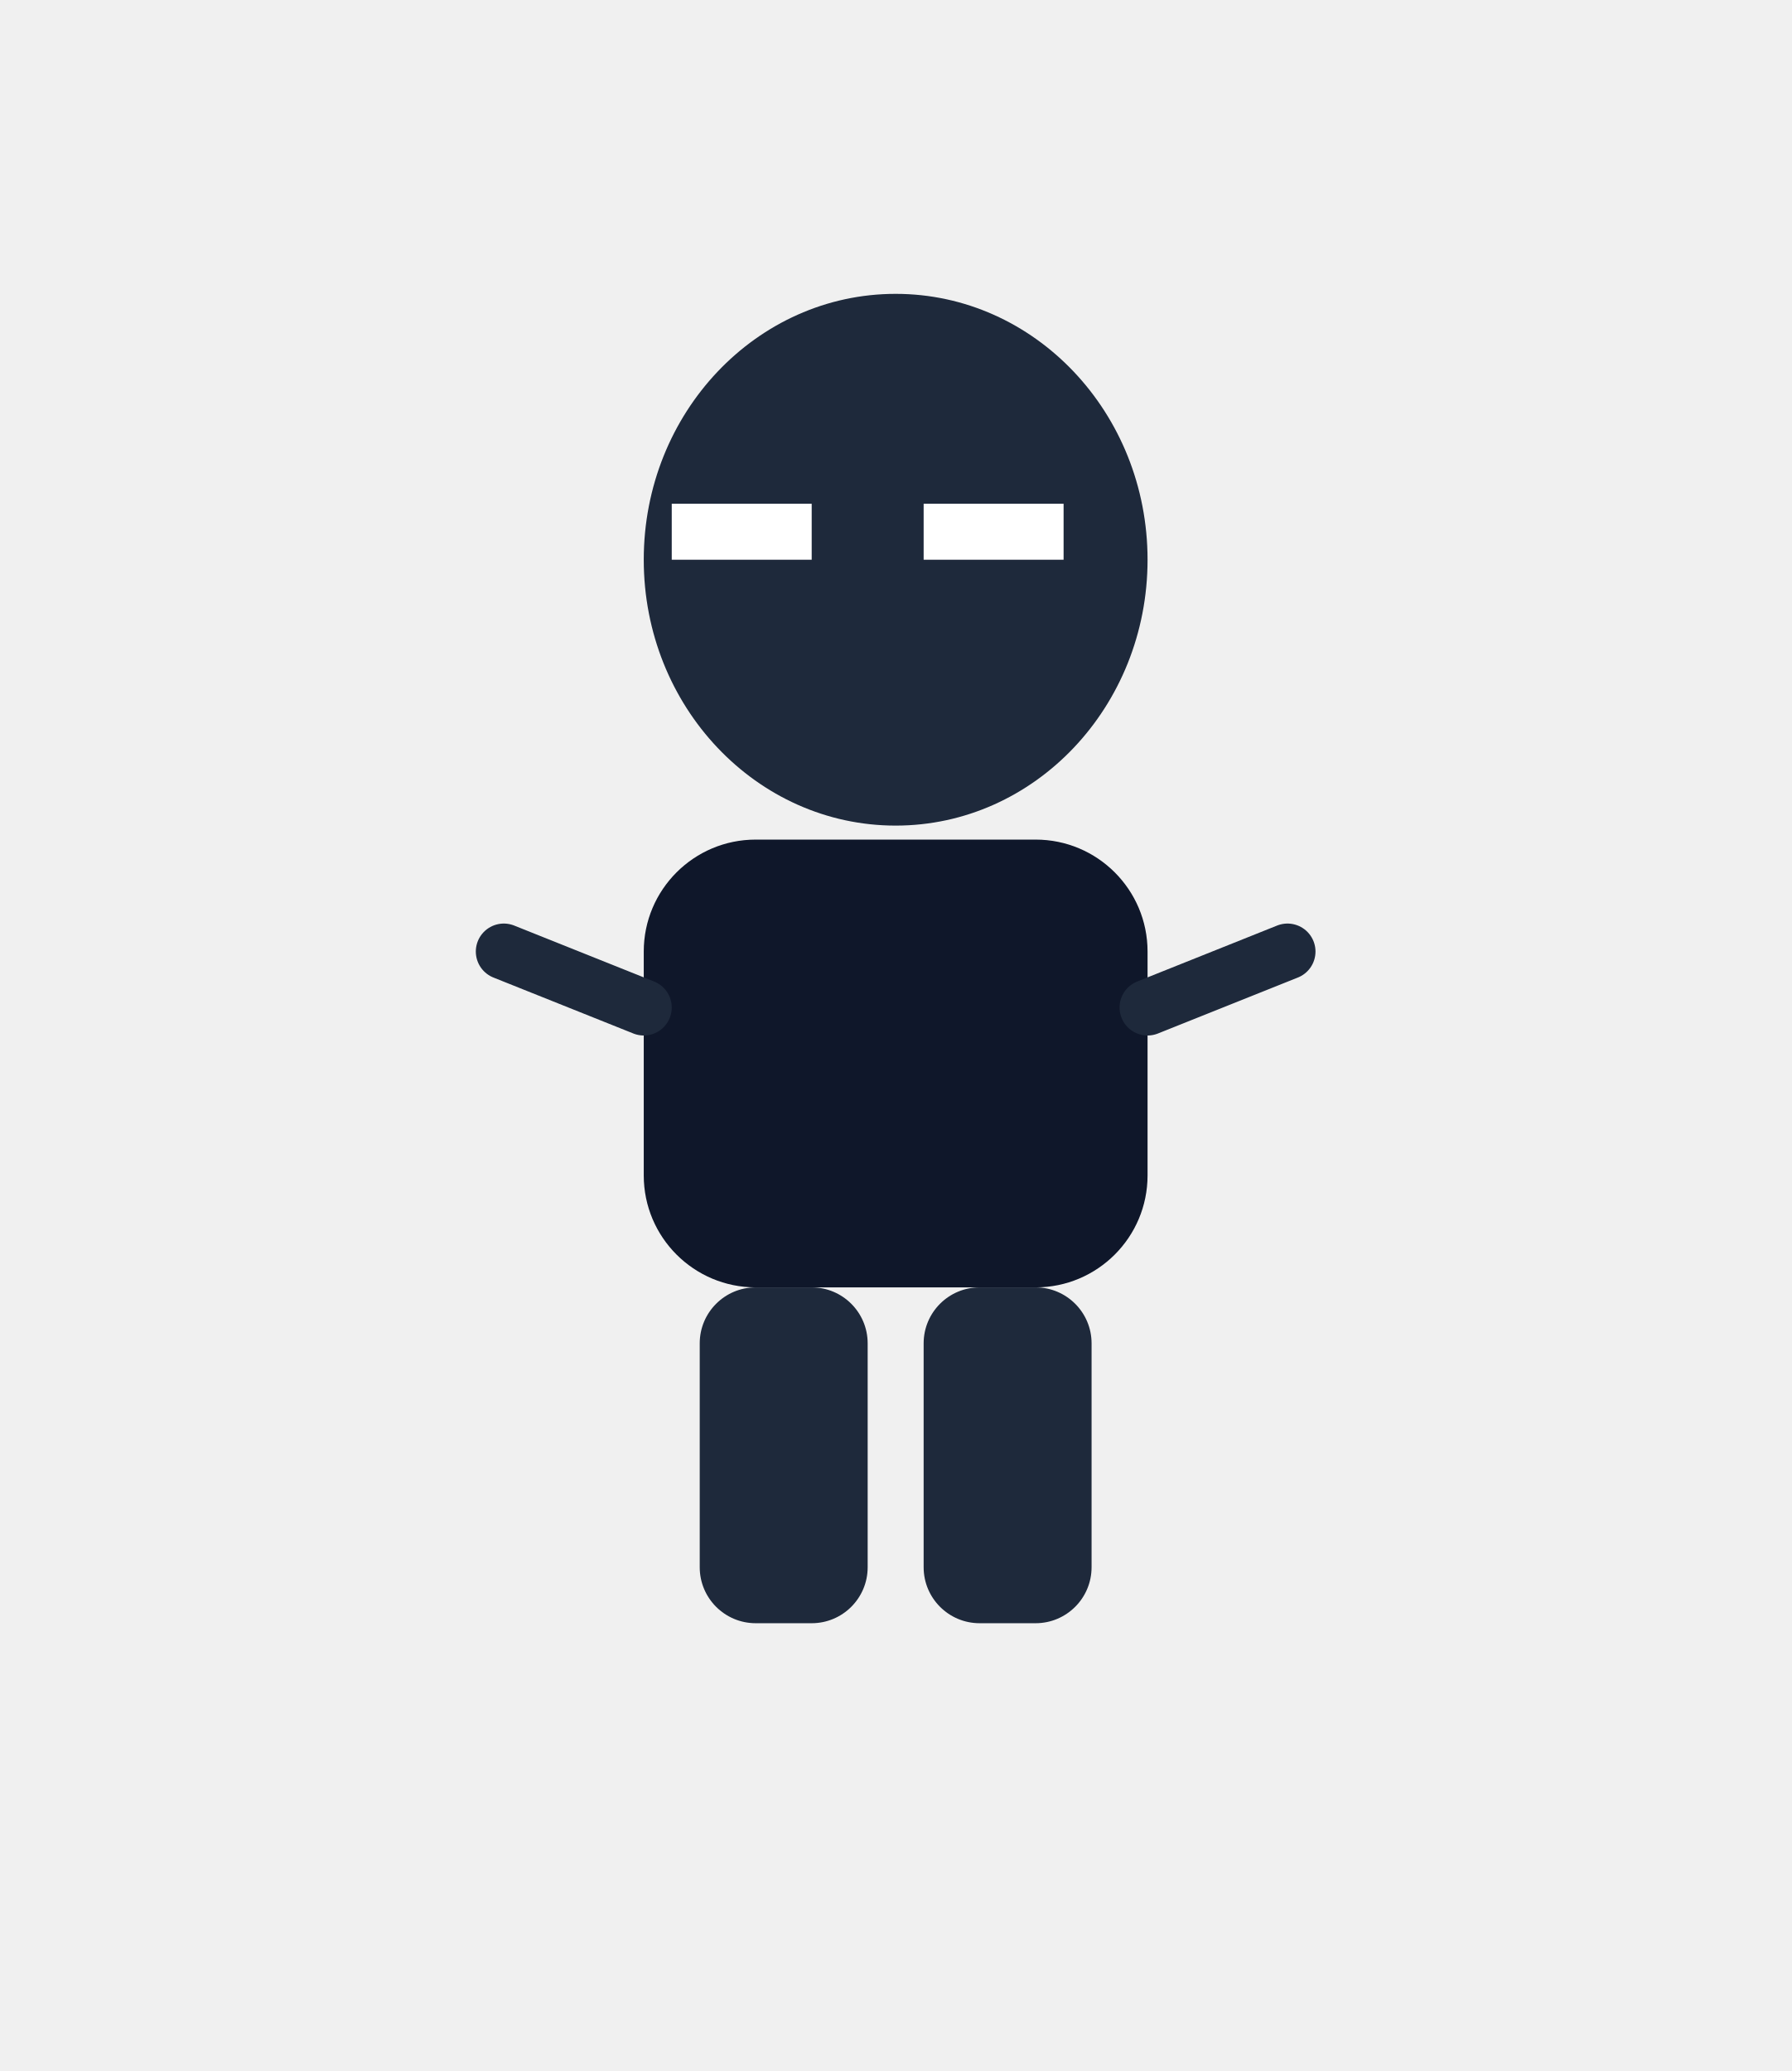
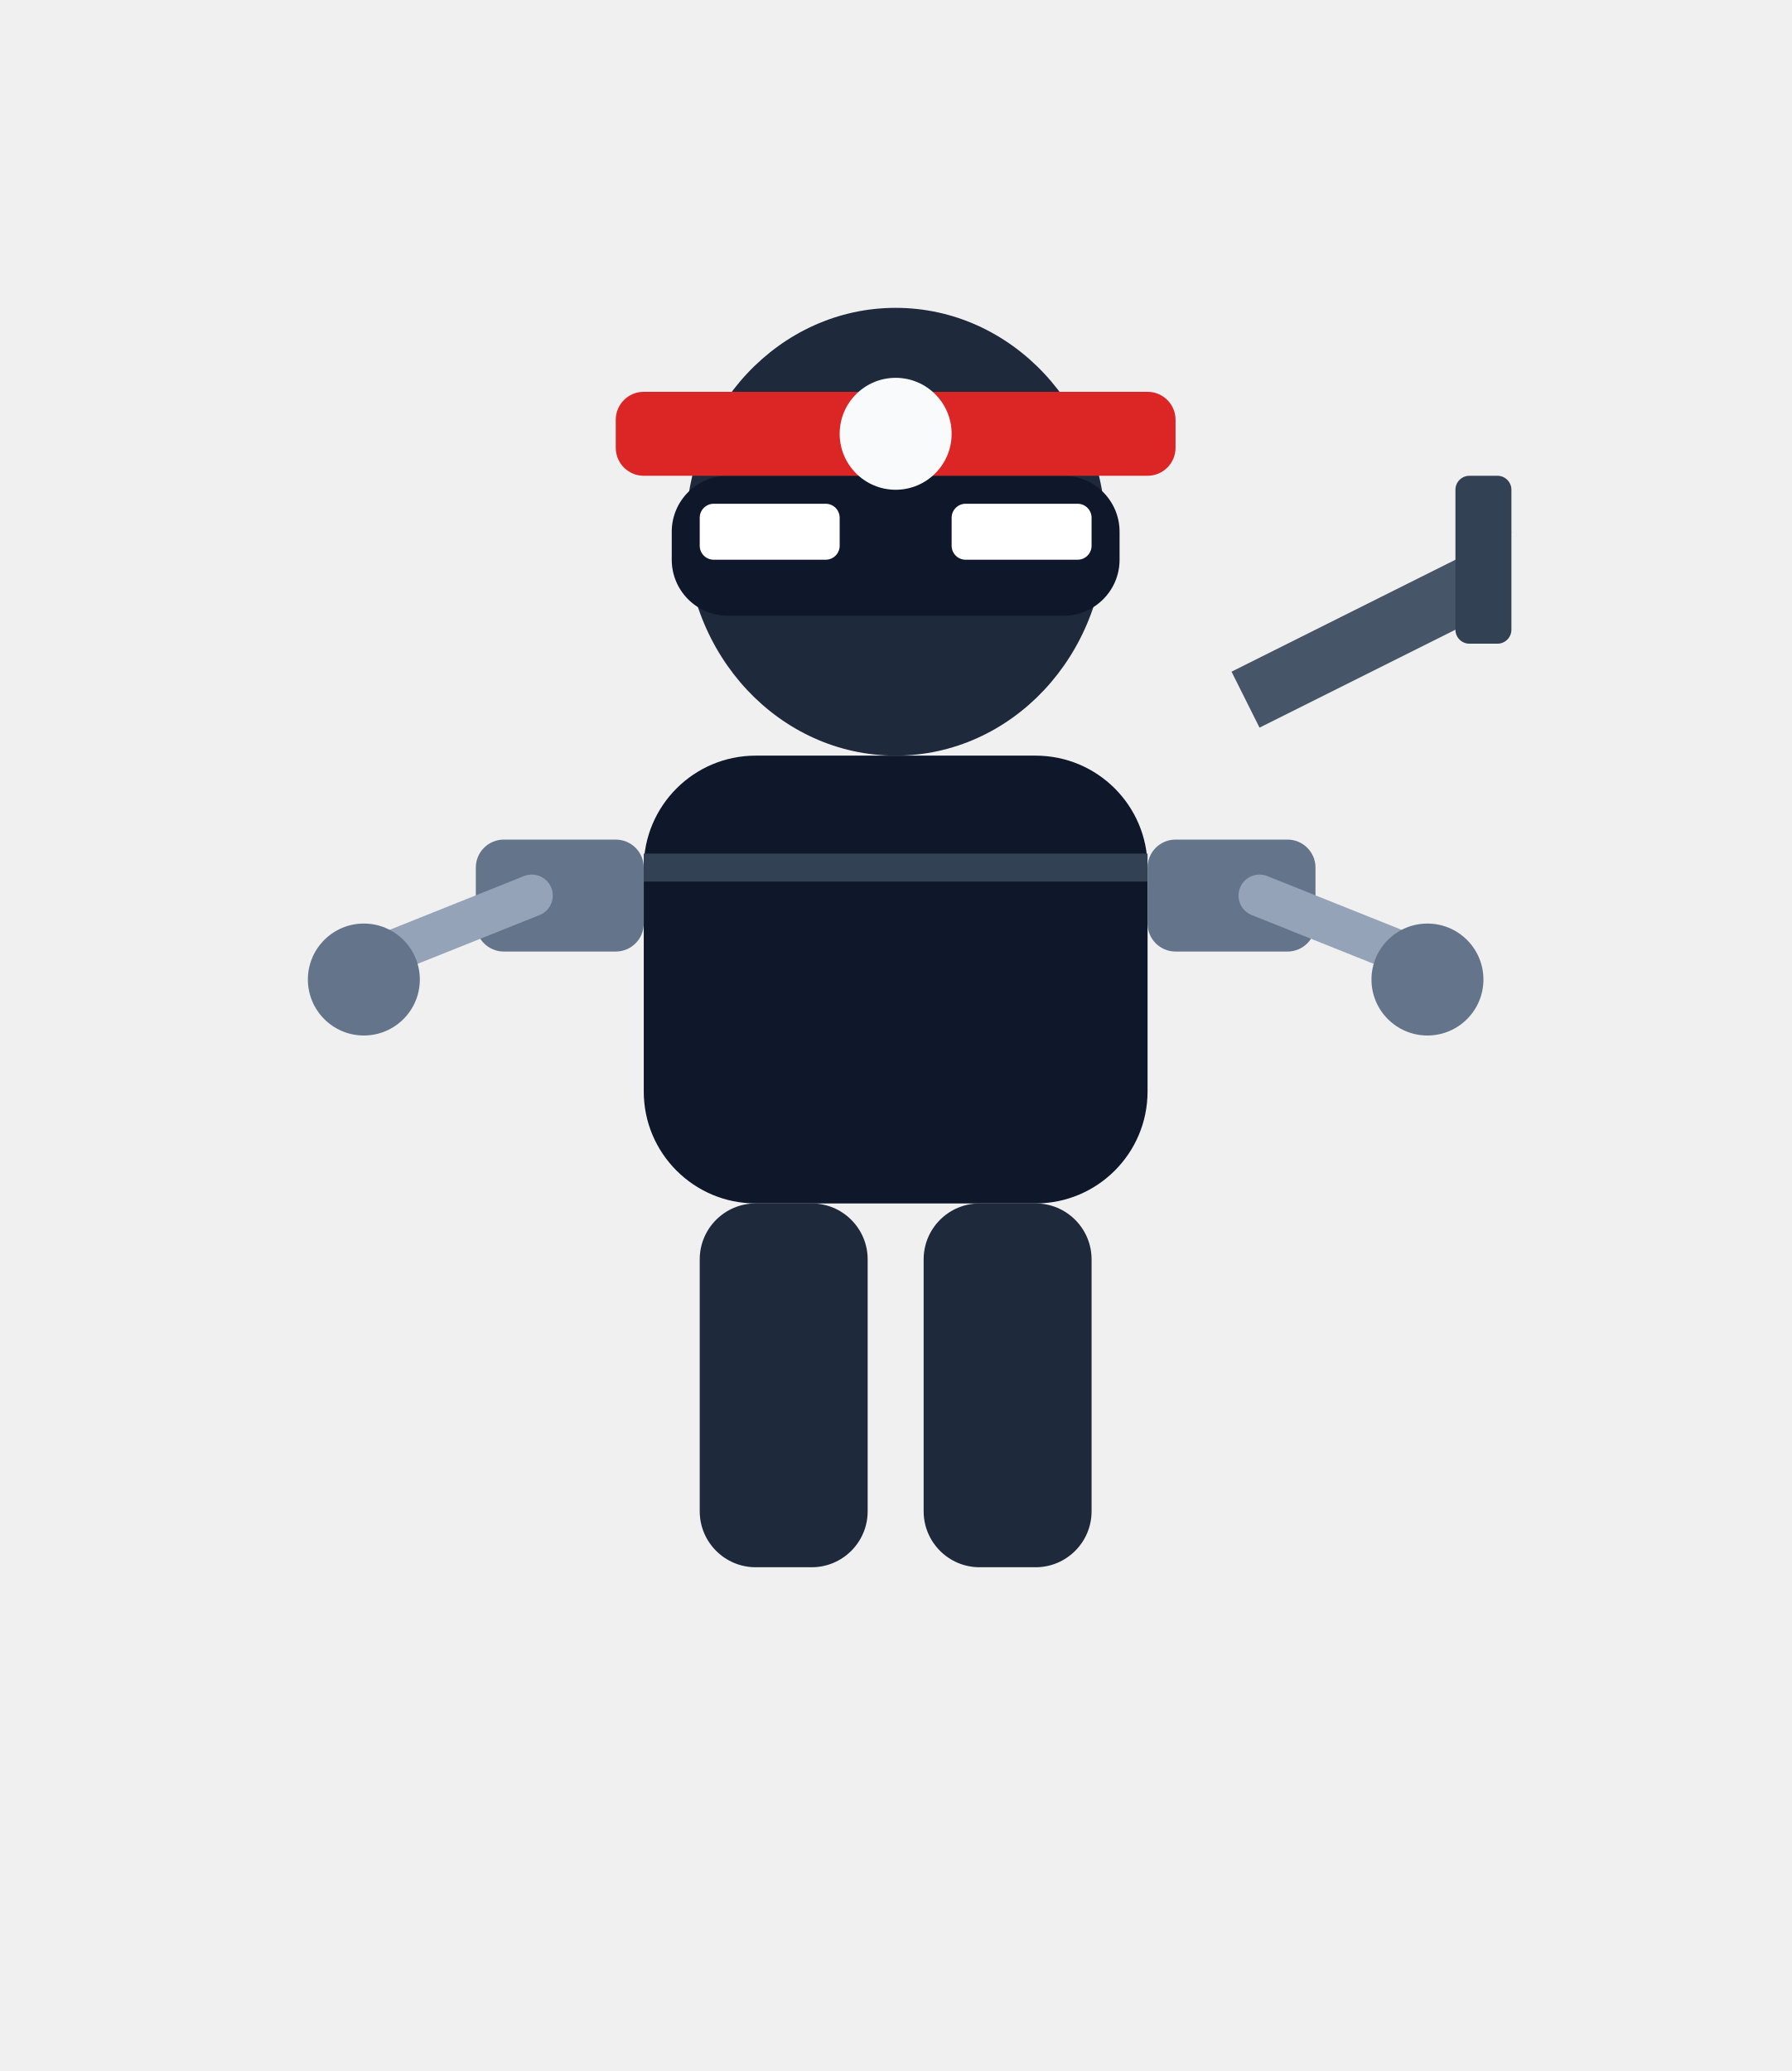
<svg xmlns="http://www.w3.org/2000/svg" viewBox="0 0 128 148" role="img" aria-hidden="true">
-   <ellipse cx="64" cy="40" rx="18" ry="19" fill="#1e293b" />
-   <rect x="48" y="36" width="10" height="4" fill="#ffffff" />
-   <rect x="66" y="36" width="10" height="4" fill="#ffffff" />
-   <rect x="46" y="60" width="36" height="32" rx="8" fill="#0f172a" />
-   <path d="M36 68 L46 72 M92 68 L82 72" stroke="#1e293b" stroke-width="4" stroke-linecap="round" />
-   <rect x="50" y="92" width="12" height="24" rx="4" fill="#1e293b" />
-   <rect x="66" y="92" width="12" height="24" rx="4" fill="#1e293b" />
+   <ellipse cx="64" cy="38" rx="15" ry="16" fill="#1e293b" />
+   <rect x="48" y="34" width="32" height="10" rx="4" fill="#0f172a" />
+   <rect x="50" y="36" width="10" height="4" rx="1" fill="#ffffff" />
+   <rect x="68" y="36" width="10" height="4" rx="1" fill="#ffffff" />
+   <rect x="44" y="28" width="40" height="6" rx="2" fill="#dc2626" />
+   <circle cx="64" cy="31" r="4" fill="#f8fafc" />
+   <rect x="46" y="54" width="36" height="32" rx="8" fill="#0f172a" />
+   <path d="M46 62 H82" stroke="#334155" stroke-width="2" />
+   <rect x="34" y="60" width="12" height="8" rx="2" fill="#64748b" />
+   <rect x="82" y="60" width="12" height="8" rx="2" fill="#64748b" />
+   <path d="M28 68 L38 64" stroke="#94a3b8" stroke-width="3" stroke-linecap="round" />
+   <path d="M100 68 L90 64" stroke="#94a3b8" stroke-width="3" stroke-linecap="round" />
+   <circle cx="26" cy="70" r="4" fill="#64748b" />
+   <circle cx="102" cy="70" r="4" fill="#64748b" />
+   <rect x="50" y="86" width="12" height="26" rx="4" fill="#1e293b" />
+   <rect x="66" y="86" width="12" height="26" rx="4" fill="#1e293b" />
+   <path d="M88 48 L108 38 L106 44 L90 52 Z" fill="#475569" />
+   <rect x="104" y="34" width="4" height="12" rx="1" fill="#334155" />
</svg>
